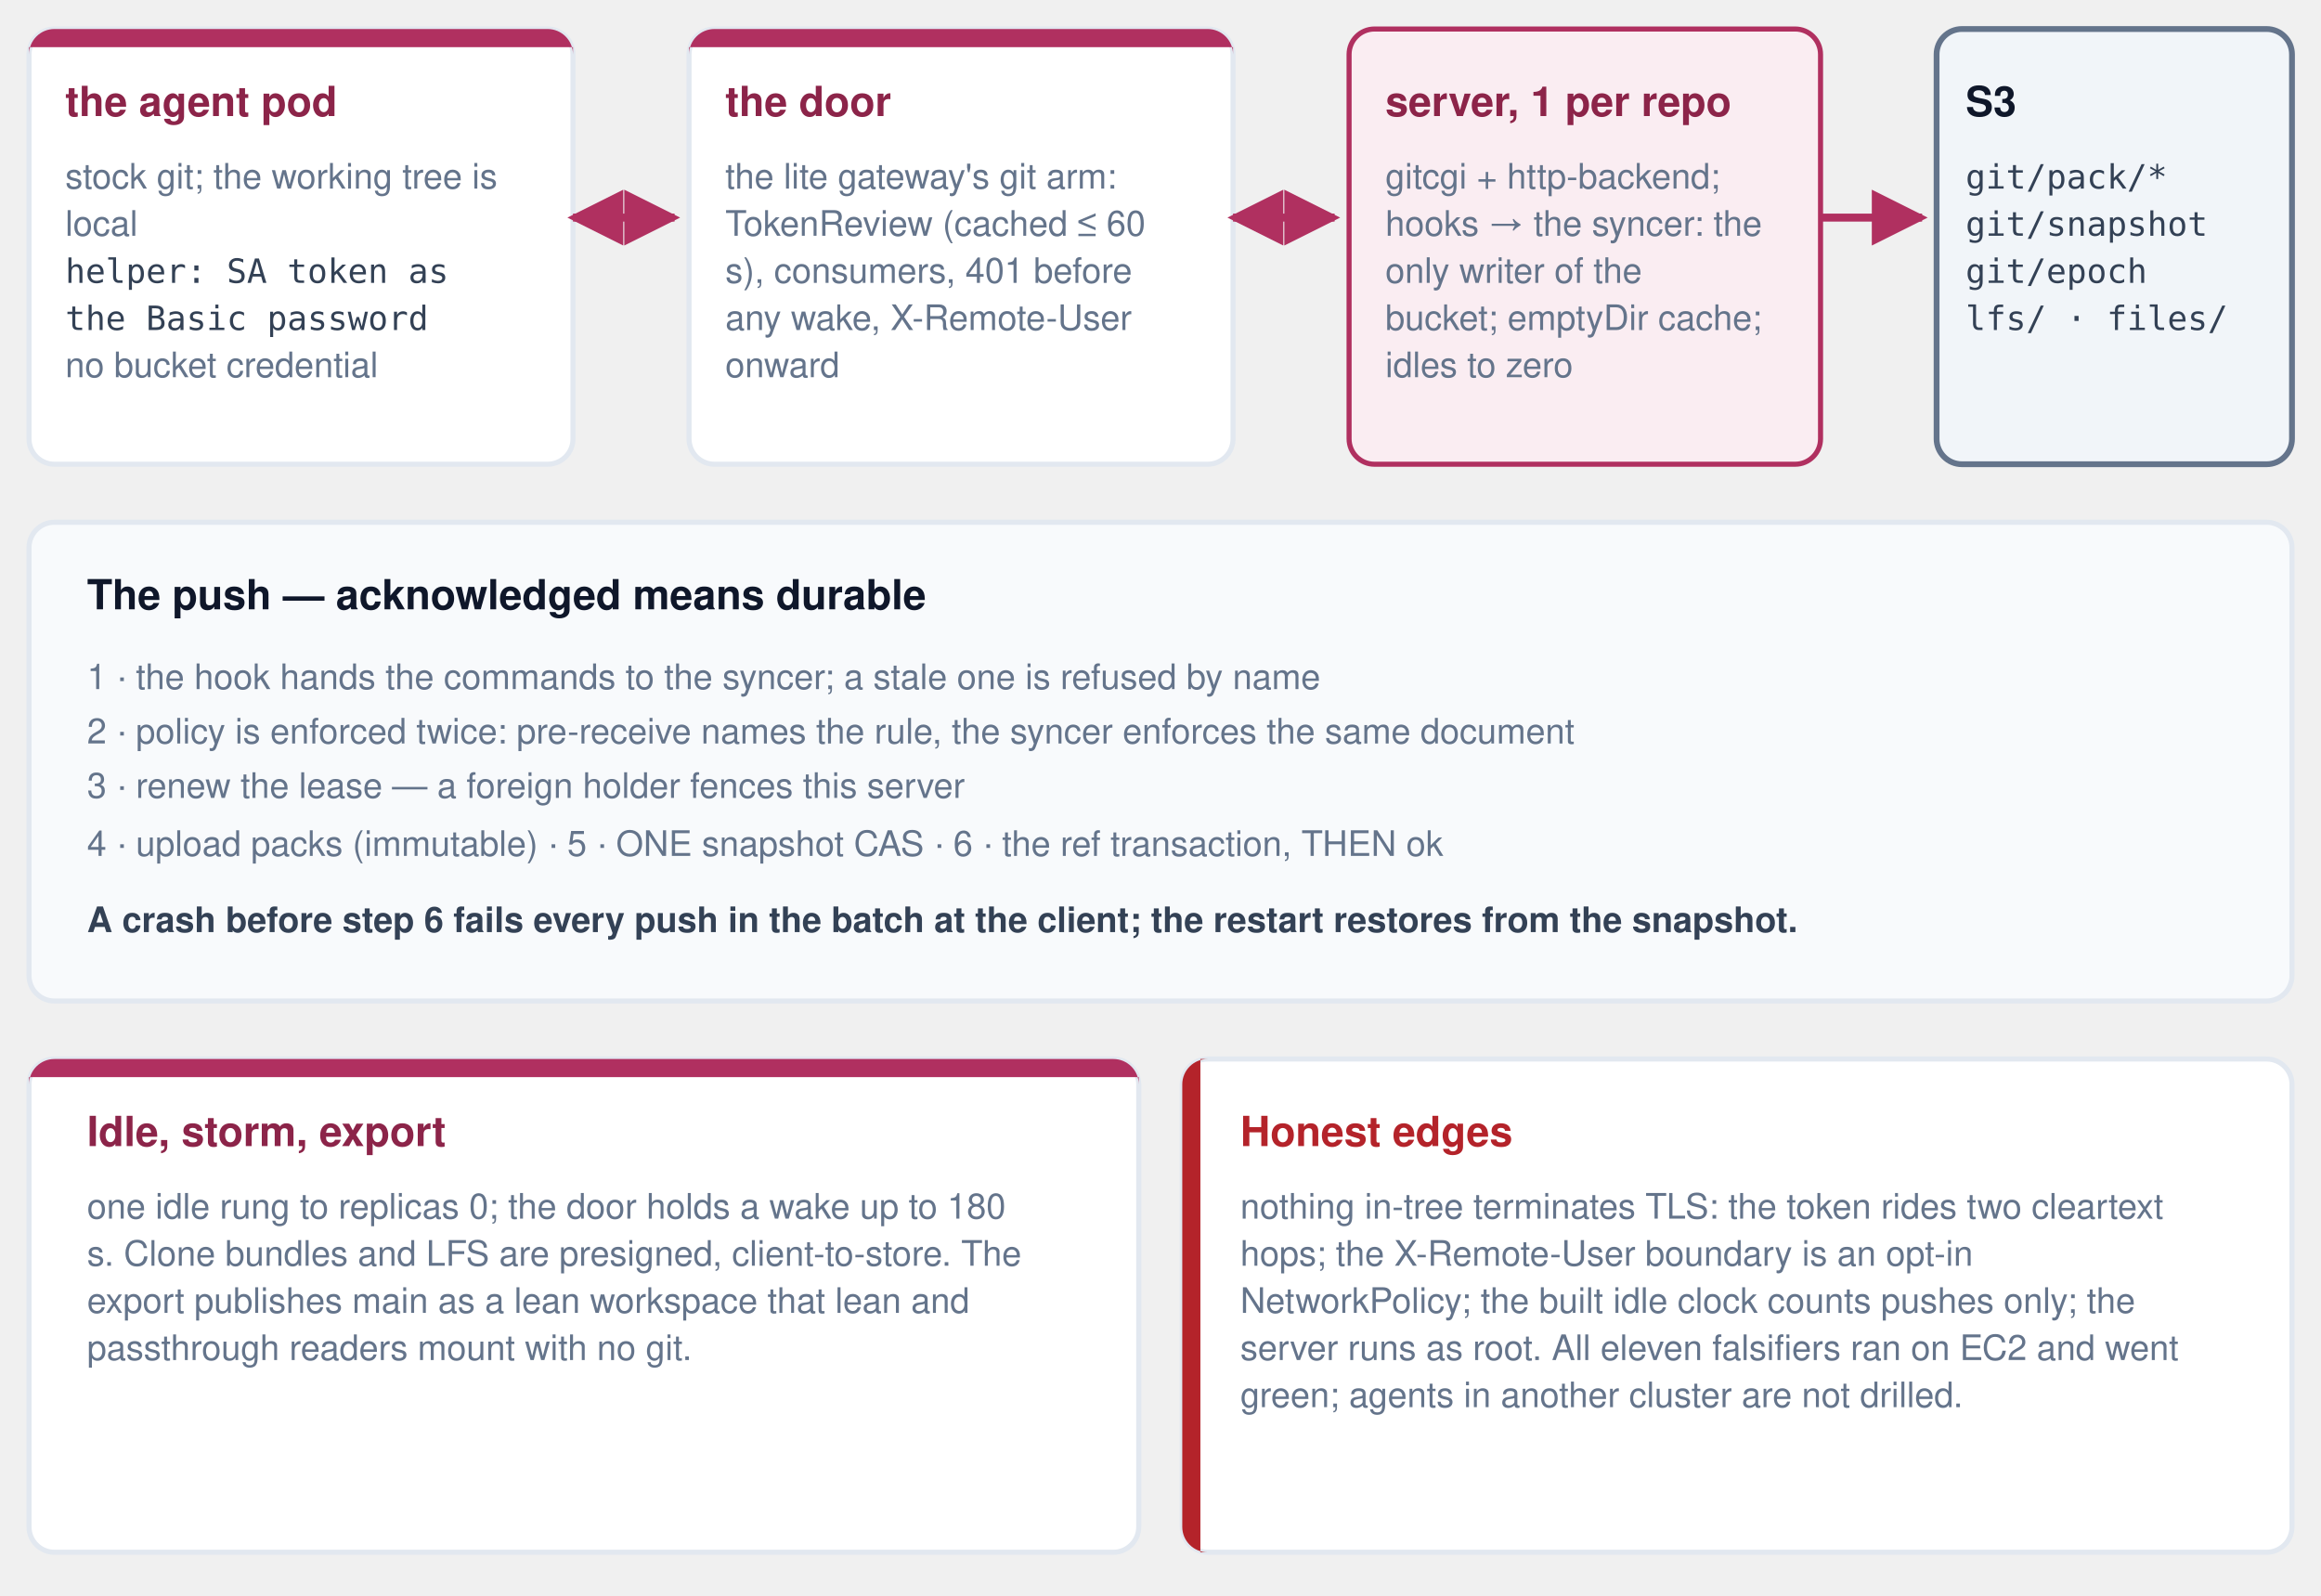
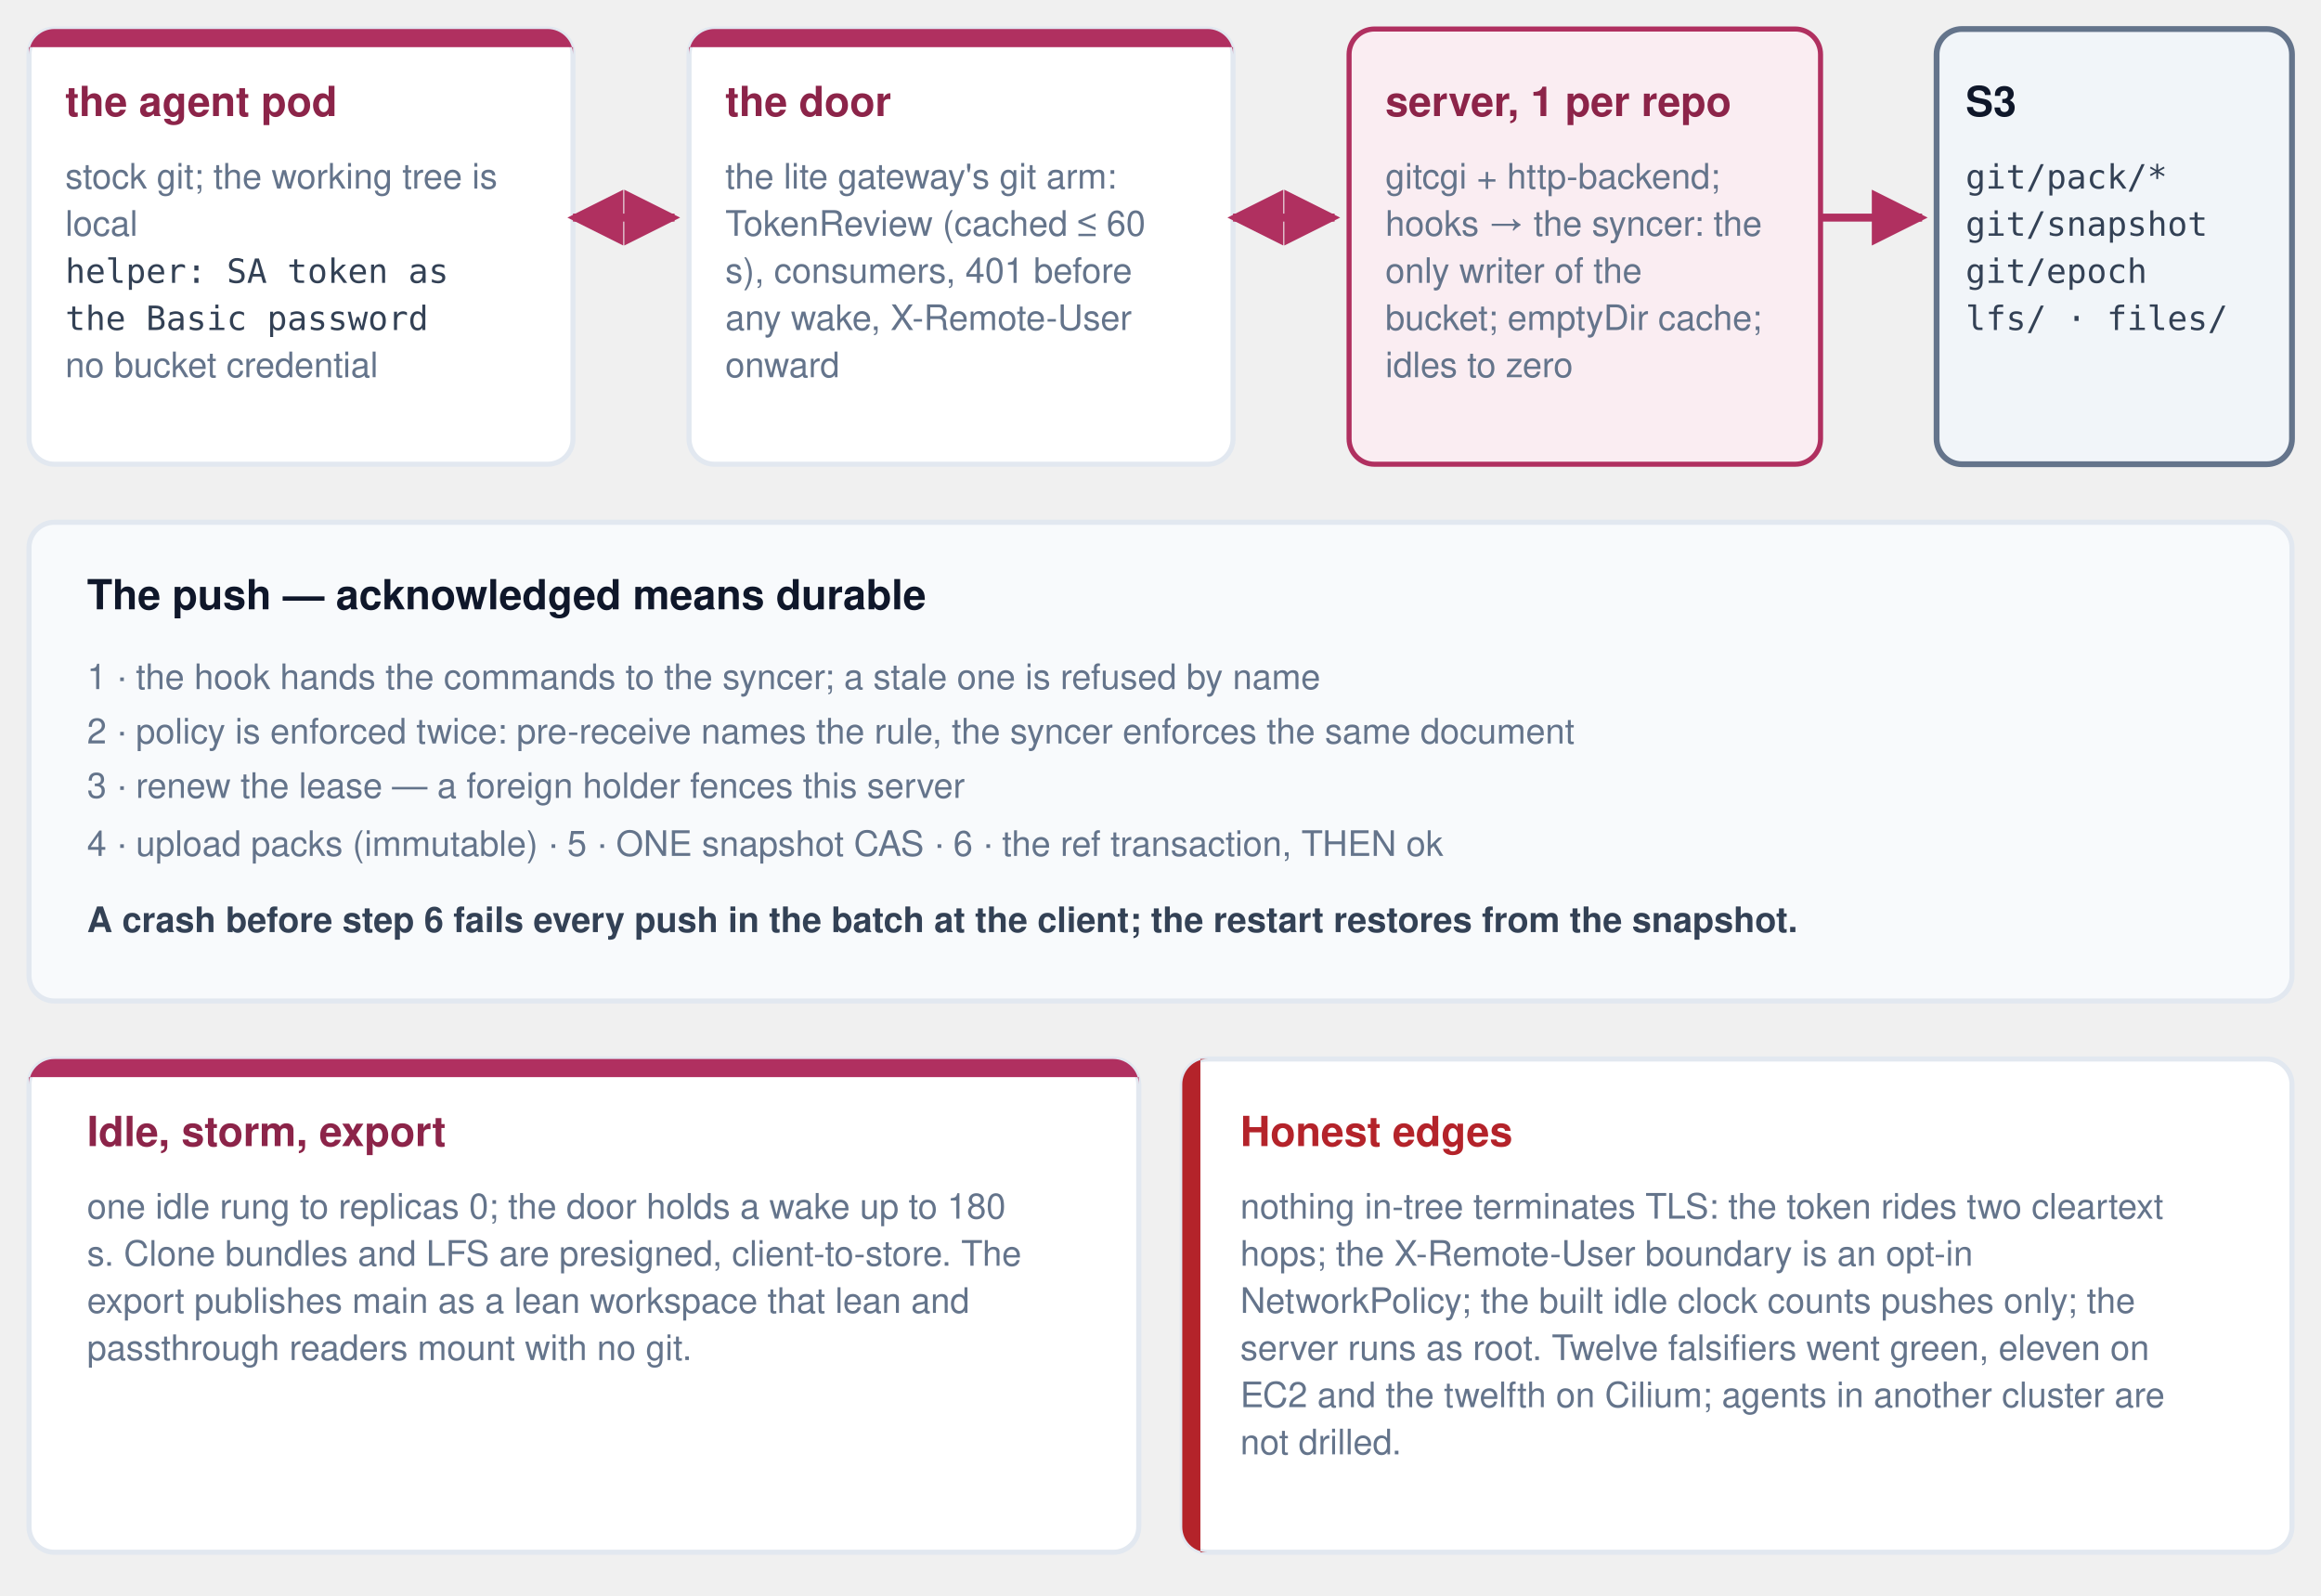
<svg xmlns="http://www.w3.org/2000/svg" viewBox="0 0 640 440" role="img" aria-label="flint-forge: a stock git client presents the pod's projected ServiceAccount token to the door, which verifies it by TokenReview and routes to one server pod per repository; the syncer uploads packs, CASes one snapshot and only then acknowledges the push. S3 holds a bare repository, a lease, bundles, LFS objects and an optional lean export.">
  <style>
  text{font-family:"Helvetica Neue",Helvetica,Arial,sans-serif;fill:#0f172a}
  .t1{font-size:14.96px;font-weight:600}
  .t2{font-size:11.44px;font-weight:600}
  .t3{font-size:10.56px}
  .t3b{font-size:10.56px;font-weight:600;fill:#334155}
  .t4{font-size:9.68px;fill:#64748b}
  .t4b{font-size:9.68px;font-weight:600;fill:#334155}
  .mono{font-family:Menlo,"SF Mono",Consolas,monospace;font-size:9.24px;fill:#334155}
  .mute{fill:#64748b}
  .cap{font-size:8.36px;font-weight:600;letter-spacing:.1em;fill:#64748b}
  .num{font-size:9.68px;font-weight:600;fill:#ffffff}
  .on{font-size:11.44px;font-weight:600;fill:#ffffff}
  .onsub{font-size:9.68px;fill:#ffffff;opacity:.85}
  .c-red{fill:#b4232a}
  .c-lite{fill:#184f95} .c-lean{fill:#0f7a55} .c-pass{fill:#7d530c} .c-forge{fill:#8c2449}
  .f-lite{fill:#184f95} .f-lean{fill:#1baf7a} .f-pass{fill:#a06b12} .f-forge{fill:#b03060}
  .f-red{fill:#b4232a} .f-ink{fill:#334155}
  .b-lite{fill:#eef3fa;stroke:#184f95;stroke-width:1.4} .b-lean{fill:#ecf8f2;stroke:#1baf7a;stroke-width:1.4} .b-pass{fill:#faf3e6;stroke:#a06b12;stroke-width:1.4} .b-forge{fill:#faedf2;stroke:#b03060;stroke-width:1.4}
  .hd-lite{fill:#184f95} .hd-lean{fill:#0f7a55} .hd-pass{fill:#7d530c} .hd-forge{fill:#8c2449}
  .hd-lbl{fill:#334155}
  .l-lite{stroke:#184f95;stroke-width:2.2;fill:none} .l-lean{stroke:#1baf7a;stroke-width:2.2;fill:none} .l-pass{stroke:#a06b12;stroke-width:2.2;fill:none} .l-forge{stroke:#b03060;stroke-width:2.2;fill:none}
  .l-ctl{stroke:#94a3b8;stroke-width:1.6;fill:none}
  .l-ink{stroke:#334155;stroke-width:2.2;fill:none}
  .l-red{stroke:#b4232a;stroke-width:2.2;fill:none}
  .bx{fill:#ffffff;stroke:#e2e8f0;stroke-width:1.4}
  .panel{fill:#f8fafc;stroke:#e2e8f0;stroke-width:1.4}
  .s3{fill:#f1f5f9;stroke:#64748b;stroke-width:1.6}
  .grp{fill:none;stroke:#94a3b8;stroke-width:1.3;stroke-dasharray:7 5}
  .hair{stroke:#e2e8f0;stroke-width:1}
  .lbl{fill:#f8fafc} .rowb{fill:#fbfcfd}
  .frame{fill:none;stroke:#e2e8f0;stroke-width:1.2}
  .halo{fill:#ffffff}
  .chip{fill:#f8fafc;stroke:#e2e8f0;stroke-width:1}
  .chip-red{fill:#b4232a}
  .chip-lite{fill:#184f95} .chip-lean{fill:#0f7a55} .chip-pass{fill:#7d530c} .chip-forge{fill:#8c2449}
  .chip .cap{fill:#334155}
  /* On a filled shape. Last on purpose: a class beats a presentation
     attribute, so this must win over .t4/.cap/.mono. */
  .on,.num,.onsub{fill:#ffffff}
  .cap.on{fill:#ffffff}
</style>
  <defs>
    <marker id="a-lite" viewBox="0 0 10 10" refX="9" refY="5" markerWidth="7" markerHeight="7" orient="auto-start-reverse">
      <path d="M0,0 L10,5 L0,10 z" fill="#184f95" />
    </marker>
    <marker id="a-lean" viewBox="0 0 10 10" refX="9" refY="5" markerWidth="7" markerHeight="7" orient="auto-start-reverse">
      <path d="M0,0 L10,5 L0,10 z" fill="#1baf7a" />
    </marker>
    <marker id="a-pass" viewBox="0 0 10 10" refX="9" refY="5" markerWidth="7" markerHeight="7" orient="auto-start-reverse">
      <path d="M0,0 L10,5 L0,10 z" fill="#a06b12" />
    </marker>
    <marker id="a-forge" viewBox="0 0 10 10" refX="9" refY="5" markerWidth="7" markerHeight="7" orient="auto-start-reverse">
      <path d="M0,0 L10,5 L0,10 z" fill="#b03060" />
    </marker>
    <marker id="a-ctl" viewBox="0 0 10 10" refX="9" refY="5" markerWidth="7" markerHeight="7" orient="auto-start-reverse">
      <path d="M0,0 L10,5 L0,10 z" fill="#94a3b8" />
    </marker>
    <marker id="a-ink" viewBox="0 0 10 10" refX="9" refY="5" markerWidth="7" markerHeight="7" orient="auto-start-reverse">
      <path d="M0,0 L10,5 L0,10 z" fill="#334155" />
    </marker>
    <marker id="a-red" viewBox="0 0 10 10" refX="9" refY="5" markerWidth="7" markerHeight="7" orient="auto-start-reverse">
      <path d="M0,0 L10,5 L0,10 z" fill="#b4232a" />
    </marker>
  </defs>
  <rect x="8" y="8" width="150" height="120" rx="7" class="bx" />
  <path class="f-forge" d="M15,8 H151 A7,7 0 0 1 158,15 V13 H8 V15 A7,7 0 0 1 15,8 Z" />
  <text class="t2 c-forge" x="18" y="32">the agent pod</text>
  <text class="t4" x="18" y="52">stock git; the working tree is</text>
  <text class="t4" x="18" y="65">local</text>
  <text class="mono" x="18" y="78" xml:space="preserve">helper: SA token as</text>
  <text class="mono" x="18" y="91" xml:space="preserve">the Basic password</text>
  <text class="t4" x="18" y="104">no bucket credential</text>
  <line class="l-forge" x1="158" y1="60" x2="186" y2="60" marker-start="url(#a-forge)" marker-end="url(#a-forge)" />
  <rect x="190" y="8" width="150" height="120" rx="7" class="bx" />
  <path class="f-forge" d="M197,8 H333 A7,7 0 0 1 340,15 V13 H190 V15 A7,7 0 0 1 197,8 Z" />
  <text class="t2 c-forge" x="200" y="32">the door</text>
  <text class="t4" x="200" y="52">the lite gateway's git arm:</text>
  <text class="t4" x="200" y="65">TokenReview (cached ≤ 60</text>
  <text class="t4" x="200" y="78">s), consumers, 401 before</text>
  <text class="t4" x="200" y="91">any wake, X-Remote-User</text>
  <text class="t4" x="200" y="104">onward</text>
  <line class="l-forge" x1="340" y1="60" x2="368" y2="60" marker-start="url(#a-forge)" marker-end="url(#a-forge)" />
  <rect x="372" y="8" width="130" height="120" rx="7" class="b-forge" />
  <text class="t2 c-forge" x="382" y="32">server, 1 per repo</text>
  <text class="t4" x="382" y="52">gitcgi + http-backend;</text>
  <text class="t4" x="382" y="65">hooks → the syncer: the</text>
  <text class="t4" x="382" y="78">only writer of the</text>
  <text class="t4" x="382" y="91">bucket; emptyDir cache;</text>
  <text class="t4" x="382" y="104">idles to zero</text>
  <line class="l-forge" x1="502" y1="60" x2="530" y2="60" marker-end="url(#a-forge)" />
  <rect x="534" y="8" width="98" height="120" rx="7" class="s3" />
  <text class="t2" x="542" y="32">S3</text>
  <text class="mono" x="542" y="52" xml:space="preserve">git/pack/*</text>
  <text class="mono" x="542" y="65" xml:space="preserve">git/snapshot</text>
  <text class="mono" x="542" y="78" xml:space="preserve">git/epoch</text>
  <text class="mono" x="542" y="91" xml:space="preserve">lfs/ · files/</text>
  <rect x="8" y="144" width="624" height="132" rx="7" class="panel" />
  <text class="t2" x="24" y="168">The push — acknowledged means durable</text>
  <text class="t4" x="24" y="190">1 · the hook hands the commands to the syncer; a stale one is refused by name</text>
  <text class="t4" x="24" y="205">2 · policy is enforced twice: pre-receive names the rule, the syncer enforces the same document</text>
  <text class="t4" x="24" y="220">3 · renew the lease — a foreign holder fences this server</text>
  <text class="t4" x="24" y="236">4 · upload packs (immutable) · 5 · ONE snapshot CAS · 6 · the ref transaction, THEN ok</text>
  <text class="t4b" x="24" y="257">A crash before step 6 fails every push in the batch at the client; the restart restores from the snapshot.</text>
  <rect x="8" y="292" width="306" height="136" rx="7" class="bx" />
  <path class="f-forge" d="M15,292 H307 A7,7 0 0 1 314,299 V297 H8 V299 A7,7 0 0 1 15,292 Z" />
  <text class="t2 c-forge" x="24" y="316">Idle, storm, export</text>
  <text class="t4" x="24" y="336">one idle rung to replicas 0; the door holds a wake up to 180</text>
  <text class="t4" x="24" y="349">s. Clone bundles and LFS are presigned, client-to-store. The</text>
  <text class="t4" x="24" y="362">export publishes main as a lean workspace that lean and</text>
  <text class="t4" x="24" y="375">passthrough readers mount with no git.</text>
  <rect x="326" y="292" width="306" height="136" rx="7" class="bx" />
  <path class="f-red" d="M326,299 A7,7 0 0 1 333,292 H331 V428 H333 A7,7 0 0 1 326,421 Z" />
  <text class="t2 c-red" x="342" y="316">Honest edges</text>
  <text class="t4" x="342" y="336">nothing in-tree terminates TLS: the token rides two cleartext</text>
  <text class="t4" x="342" y="349">hops; the X-Remote-User boundary is an opt-in</text>
  <text class="t4" x="342" y="362">NetworkPolicy; the built idle clock counts pushes only; the</text>
-   <text class="t4" x="342" y="375">server runs as root. All eleven falsifiers ran on EC2 and went</text>
-   <text class="t4" x="342" y="388">green; agents in another cluster are not drilled.</text>
+   <text class="t4" x="342" y="375">server runs as root. Twelve falsifiers went green, eleven on</text>
+   <text class="t4" x="342" y="388">EC2 and the twelfth on Cilium; agents in another cluster are</text>
+   <text class="t4" x="342" y="401">not drilled.</text>
</svg>
